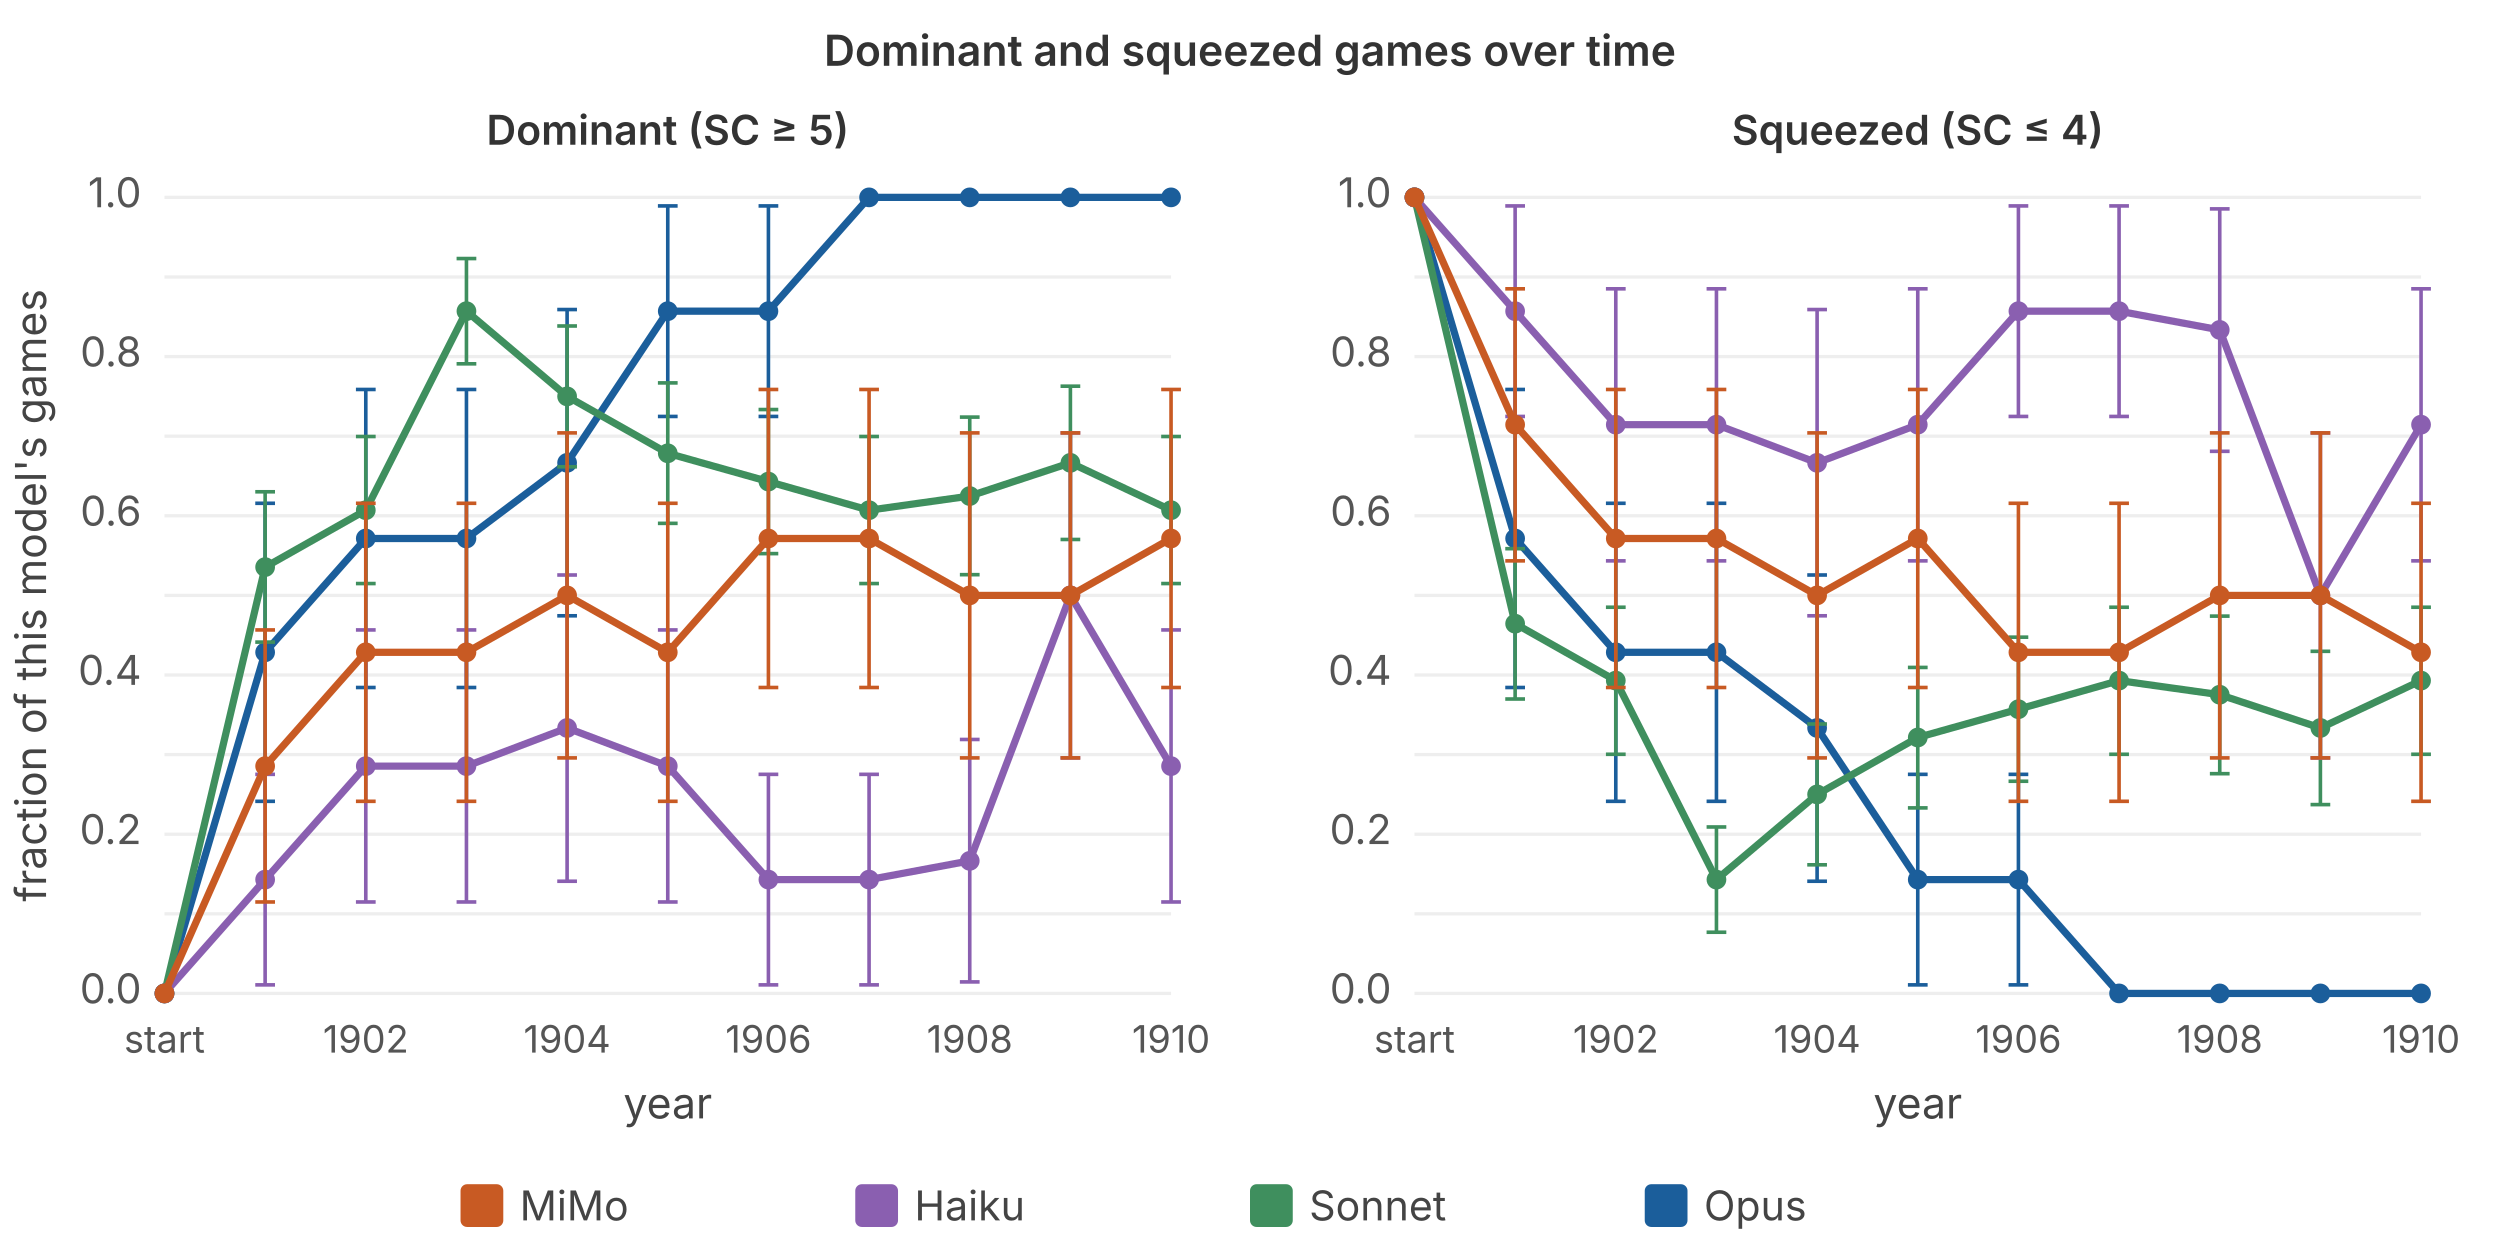
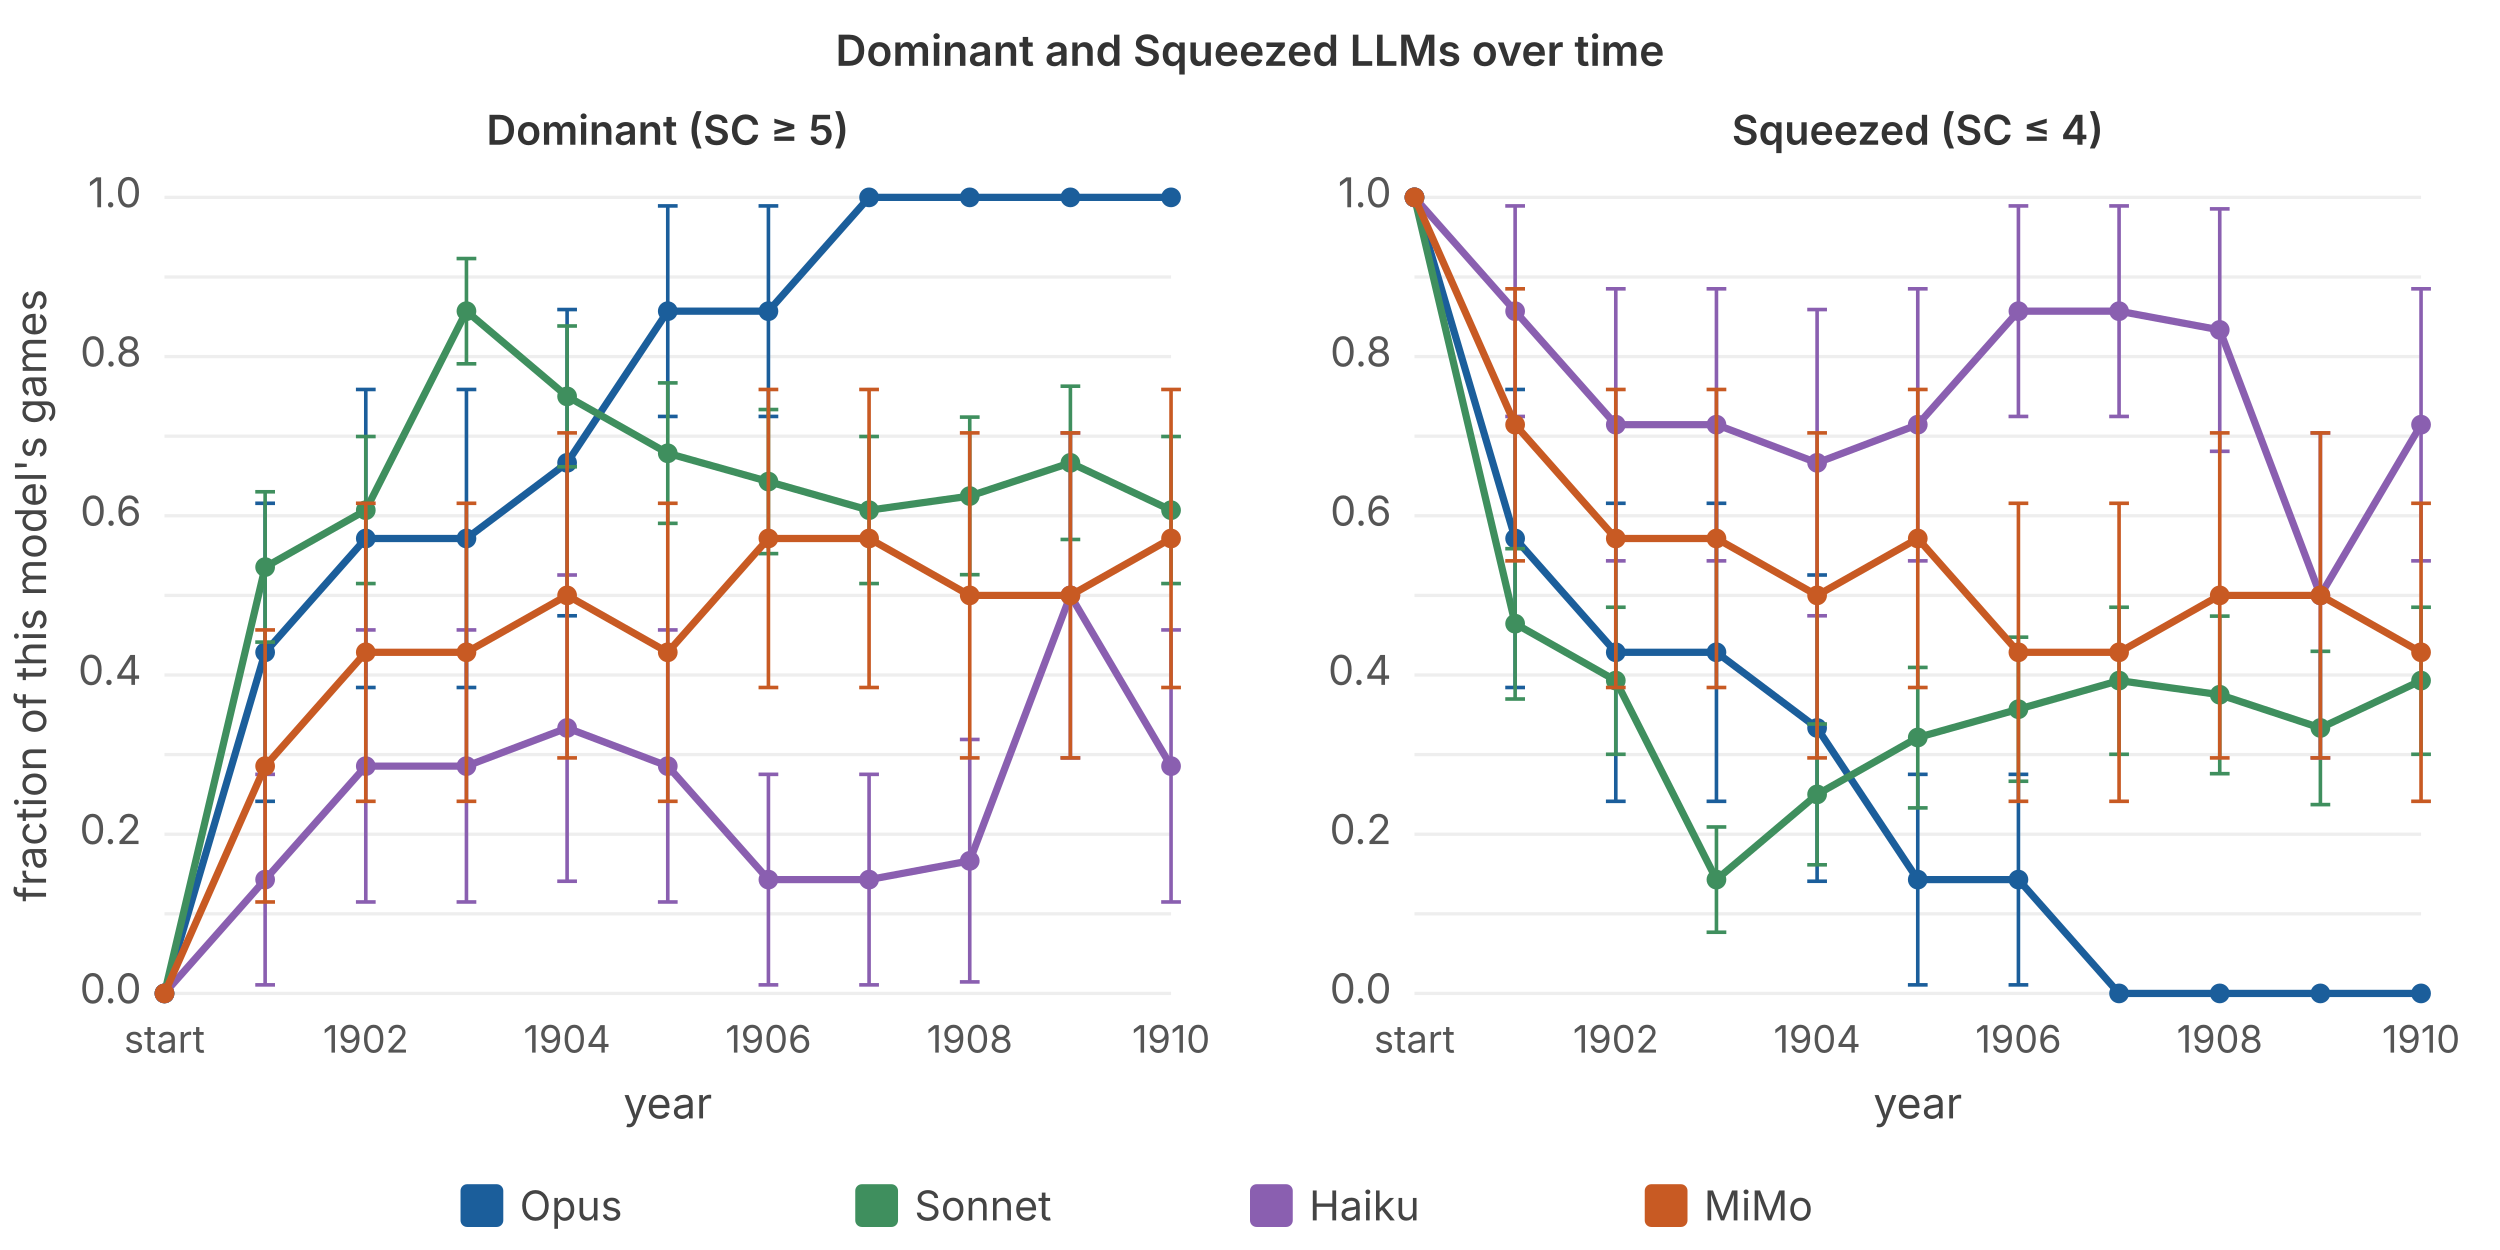
<svg xmlns="http://www.w3.org/2000/svg" viewBox="0 0 760 380" font-family="-apple-system, system-ui, sans-serif" width="760" height="380">
-   <text x="380" y="20" text-anchor="middle" font-size="13" font-weight="600" fill="#333">Dominant and squeezed games over time</text>
+   <text x="380" y="20" text-anchor="middle" font-size="13" font-weight="600" fill="#333">Dominant and Squeezed LLMs over time</text>
  <text x="14" y="181" font-size="13" fill="#444" transform="rotate(-90 14 181)" text-anchor="middle">fraction of this model's games</text>
  <text x="203" y="44" text-anchor="middle" font-size="12.5" font-weight="600" fill="#333">Dominant (SC ≥ 5)</text>
  <line x1="50.0" y1="302.0" x2="356.0" y2="302.0" stroke="#eee" stroke-width="1" />
  <text x="43.0" y="305.0" text-anchor="end" font-size="12.5" fill="#555">0.0</text>
  <line x1="50.0" y1="277.8" x2="356.0" y2="277.8" stroke="#eee" stroke-width="1" />
  <line x1="50.0" y1="253.6" x2="356.0" y2="253.6" stroke="#eee" stroke-width="1" />
  <text x="43.0" y="256.6" text-anchor="end" font-size="12.5" fill="#555">0.2</text>
  <line x1="50.0" y1="229.4" x2="356.0" y2="229.4" stroke="#eee" stroke-width="1" />
  <line x1="50.0" y1="205.2" x2="356.0" y2="205.2" stroke="#eee" stroke-width="1" />
  <text x="43.0" y="208.2" text-anchor="end" font-size="12.5" fill="#555">0.4</text>
  <line x1="50.0" y1="181.0" x2="356.0" y2="181.0" stroke="#eee" stroke-width="1" />
  <line x1="50.0" y1="156.8" x2="356.0" y2="156.8" stroke="#eee" stroke-width="1" />
  <text x="43.0" y="159.8" text-anchor="end" font-size="12.5" fill="#555">0.6</text>
  <line x1="50.0" y1="132.6" x2="356.0" y2="132.6" stroke="#eee" stroke-width="1" />
  <line x1="50.0" y1="108.4" x2="356.0" y2="108.4" stroke="#eee" stroke-width="1" />
  <text x="43.0" y="111.4" text-anchor="end" font-size="12.5" fill="#555">0.8</text>
  <line x1="50.0" y1="84.2" x2="356.0" y2="84.2" stroke="#eee" stroke-width="1" />
  <line x1="50.0" y1="60.0" x2="356.0" y2="60.0" stroke="#eee" stroke-width="1" />
  <text x="43.0" y="63.0" text-anchor="end" font-size="12.5" fill="#555">1.0</text>
  <text x="50.0" y="320" text-anchor="middle" font-size="11.5" fill="#555">start</text>
  <text x="111.2" y="320" text-anchor="middle" font-size="11.5" fill="#555">1902</text>
  <text x="172.4" y="320" text-anchor="middle" font-size="11.5" fill="#555">1904</text>
  <text x="233.6" y="320" text-anchor="middle" font-size="11.5" fill="#555">1906</text>
  <text x="294.8" y="320" text-anchor="middle" font-size="11.5" fill="#555">1908</text>
  <text x="356.0" y="320" text-anchor="middle" font-size="11.5" fill="#555">1910</text>
  <text x="203" y="340" text-anchor="middle" font-size="13" fill="#444">year</text>
  <path d="M 50.0 302.0 L 80.6 198.3 L 111.2 163.7 L 141.8 163.7 L 172.4 140.7 L 203.0 94.6 L 233.6 94.6 L 264.2 60.0 L 294.8 60.0 L 325.4 60.0 L 356.0 60.0" fill="none" stroke="#1b5e9b" stroke-width="2.2" />
  <circle cx="50.0" cy="302.0" r="3" fill="#1b5e9b" />
  <line x1="80.6" y1="153.0" x2="80.6" y2="243.6" stroke="#1b5e9b" stroke-width="1.1" />
  <line x1="77.6" y1="153.0" x2="83.6" y2="153.0" stroke="#1b5e9b" stroke-width="1.1" />
  <line x1="77.6" y1="243.6" x2="83.6" y2="243.6" stroke="#1b5e9b" stroke-width="1.1" />
  <circle cx="80.6" cy="198.3" r="3" fill="#1b5e9b" />
  <line x1="111.2" y1="118.4" x2="111.2" y2="209.0" stroke="#1b5e9b" stroke-width="1.1" />
  <line x1="108.2" y1="118.4" x2="114.2" y2="118.4" stroke="#1b5e9b" stroke-width="1.1" />
  <line x1="108.2" y1="209.0" x2="114.2" y2="209.0" stroke="#1b5e9b" stroke-width="1.1" />
  <circle cx="111.2" cy="163.7" r="3" fill="#1b5e9b" />
  <line x1="141.8" y1="118.4" x2="141.8" y2="209.0" stroke="#1b5e9b" stroke-width="1.1" />
  <line x1="138.8" y1="118.4" x2="144.8" y2="118.4" stroke="#1b5e9b" stroke-width="1.1" />
  <line x1="138.8" y1="209.0" x2="144.8" y2="209.0" stroke="#1b5e9b" stroke-width="1.1" />
  <circle cx="141.8" cy="163.7" r="3" fill="#1b5e9b" />
  <line x1="172.4" y1="94.1" x2="172.4" y2="187.2" stroke="#1b5e9b" stroke-width="1.1" />
  <line x1="169.4" y1="94.1" x2="175.4" y2="94.1" stroke="#1b5e9b" stroke-width="1.1" />
  <line x1="169.4" y1="187.2" x2="175.4" y2="187.2" stroke="#1b5e9b" stroke-width="1.1" />
  <circle cx="172.4" cy="140.7" r="3" fill="#1b5e9b" />
  <line x1="203.0" y1="62.6" x2="203.0" y2="126.6" stroke="#1b5e9b" stroke-width="1.1" />
  <line x1="200.0" y1="62.6" x2="206.0" y2="62.6" stroke="#1b5e9b" stroke-width="1.1" />
  <line x1="200.0" y1="126.6" x2="206.0" y2="126.6" stroke="#1b5e9b" stroke-width="1.1" />
  <circle cx="203.0" cy="94.6" r="3" fill="#1b5e9b" />
  <line x1="233.6" y1="62.6" x2="233.6" y2="126.6" stroke="#1b5e9b" stroke-width="1.1" />
  <line x1="230.6" y1="62.6" x2="236.6" y2="62.6" stroke="#1b5e9b" stroke-width="1.1" />
  <line x1="230.6" y1="126.6" x2="236.6" y2="126.6" stroke="#1b5e9b" stroke-width="1.1" />
  <circle cx="233.6" cy="94.6" r="3" fill="#1b5e9b" />
  <circle cx="264.2" cy="60.0" r="3" fill="#1b5e9b" />
  <circle cx="294.8" cy="60.0" r="3" fill="#1b5e9b" />
  <circle cx="325.4" cy="60.0" r="3" fill="#1b5e9b" />
  <circle cx="356.0" cy="60.0" r="3" fill="#1b5e9b" />
  <path d="M 50.0 302.0 L 80.6 172.4 L 111.2 155.1 L 141.8 94.6 L 172.4 120.5 L 203.0 137.8 L 233.6 146.4 L 264.2 155.1 L 294.8 150.8 L 325.4 140.7 L 356.0 155.1" fill="none" stroke="#3f8f5e" stroke-width="2.2" />
  <circle cx="50.0" cy="302.0" r="3" fill="#3f8f5e" />
  <line x1="80.6" y1="149.5" x2="80.6" y2="195.2" stroke="#3f8f5e" stroke-width="1.1" />
  <line x1="77.6" y1="149.5" x2="83.6" y2="149.5" stroke="#3f8f5e" stroke-width="1.1" />
  <line x1="77.6" y1="195.2" x2="83.6" y2="195.2" stroke="#3f8f5e" stroke-width="1.1" />
  <circle cx="80.6" cy="172.4" r="3" fill="#3f8f5e" />
  <line x1="111.2" y1="132.7" x2="111.2" y2="177.4" stroke="#3f8f5e" stroke-width="1.1" />
  <line x1="108.2" y1="132.7" x2="114.2" y2="132.7" stroke="#3f8f5e" stroke-width="1.1" />
  <line x1="108.2" y1="177.4" x2="114.2" y2="177.4" stroke="#3f8f5e" stroke-width="1.1" />
  <circle cx="111.2" cy="155.1" r="3" fill="#3f8f5e" />
  <line x1="141.8" y1="78.6" x2="141.8" y2="110.6" stroke="#3f8f5e" stroke-width="1.1" />
  <line x1="138.8" y1="78.6" x2="144.8" y2="78.6" stroke="#3f8f5e" stroke-width="1.1" />
  <line x1="138.8" y1="110.6" x2="144.8" y2="110.6" stroke="#3f8f5e" stroke-width="1.1" />
  <circle cx="141.8" cy="94.6" r="3" fill="#3f8f5e" />
  <line x1="172.4" y1="99.1" x2="172.4" y2="141.9" stroke="#3f8f5e" stroke-width="1.1" />
  <line x1="169.4" y1="99.1" x2="175.4" y2="99.1" stroke="#3f8f5e" stroke-width="1.1" />
  <line x1="169.4" y1="141.9" x2="175.4" y2="141.9" stroke="#3f8f5e" stroke-width="1.1" />
  <circle cx="172.4" cy="120.5" r="3" fill="#3f8f5e" />
  <line x1="203.0" y1="116.4" x2="203.0" y2="159.1" stroke="#3f8f5e" stroke-width="1.1" />
  <line x1="200.0" y1="116.4" x2="206.0" y2="116.4" stroke="#3f8f5e" stroke-width="1.1" />
  <line x1="200.0" y1="159.1" x2="206.0" y2="159.1" stroke="#3f8f5e" stroke-width="1.1" />
  <circle cx="203.0" cy="137.8" r="3" fill="#3f8f5e" />
  <line x1="233.6" y1="124.5" x2="233.6" y2="168.3" stroke="#3f8f5e" stroke-width="1.1" />
  <line x1="230.6" y1="124.5" x2="236.6" y2="124.5" stroke="#3f8f5e" stroke-width="1.1" />
  <line x1="230.6" y1="168.3" x2="236.6" y2="168.3" stroke="#3f8f5e" stroke-width="1.1" />
  <circle cx="233.6" cy="146.4" r="3" fill="#3f8f5e" />
  <line x1="264.2" y1="132.7" x2="264.2" y2="177.4" stroke="#3f8f5e" stroke-width="1.1" />
  <line x1="261.2" y1="132.7" x2="267.2" y2="132.7" stroke="#3f8f5e" stroke-width="1.1" />
  <line x1="261.2" y1="177.4" x2="267.2" y2="177.4" stroke="#3f8f5e" stroke-width="1.1" />
  <circle cx="264.2" cy="155.1" r="3" fill="#3f8f5e" />
  <line x1="294.8" y1="126.8" x2="294.8" y2="174.7" stroke="#3f8f5e" stroke-width="1.1" />
  <line x1="291.8" y1="126.8" x2="297.8" y2="126.8" stroke="#3f8f5e" stroke-width="1.1" />
  <line x1="291.8" y1="174.7" x2="297.8" y2="174.7" stroke="#3f8f5e" stroke-width="1.1" />
  <circle cx="294.8" cy="150.8" r="3" fill="#3f8f5e" />
  <line x1="325.4" y1="117.4" x2="325.4" y2="164.0" stroke="#3f8f5e" stroke-width="1.1" />
  <line x1="322.4" y1="117.4" x2="328.4" y2="117.4" stroke="#3f8f5e" stroke-width="1.1" />
  <line x1="322.4" y1="164.0" x2="328.4" y2="164.0" stroke="#3f8f5e" stroke-width="1.1" />
  <circle cx="325.4" cy="140.7" r="3" fill="#3f8f5e" />
  <line x1="356.0" y1="132.7" x2="356.0" y2="177.4" stroke="#3f8f5e" stroke-width="1.1" />
  <line x1="353.0" y1="132.7" x2="359.0" y2="132.7" stroke="#3f8f5e" stroke-width="1.1" />
  <line x1="353.0" y1="177.4" x2="359.0" y2="177.4" stroke="#3f8f5e" stroke-width="1.1" />
  <circle cx="356.0" cy="155.1" r="3" fill="#3f8f5e" />
  <path d="M 50.0 302.0 L 80.6 267.4 L 111.2 232.9 L 141.8 232.9 L 172.4 221.3 L 203.0 232.9 L 233.6 267.4 L 264.2 267.4 L 294.8 261.7 L 325.4 181.0 L 356.0 232.9" fill="none" stroke="#8a5fb0" stroke-width="2.2" />
  <circle cx="50.0" cy="302.0" r="3" fill="#8a5fb0" />
  <line x1="80.6" y1="235.4" x2="80.6" y2="299.4" stroke="#8a5fb0" stroke-width="1.1" />
  <line x1="77.6" y1="235.4" x2="83.6" y2="235.4" stroke="#8a5fb0" stroke-width="1.1" />
  <line x1="77.6" y1="299.4" x2="83.6" y2="299.4" stroke="#8a5fb0" stroke-width="1.1" />
  <circle cx="80.6" cy="267.4" r="3" fill="#8a5fb0" />
  <line x1="111.2" y1="191.5" x2="111.2" y2="274.2" stroke="#8a5fb0" stroke-width="1.1" />
  <line x1="108.2" y1="191.5" x2="114.2" y2="191.5" stroke="#8a5fb0" stroke-width="1.1" />
  <line x1="108.2" y1="274.2" x2="114.2" y2="274.2" stroke="#8a5fb0" stroke-width="1.1" />
  <circle cx="111.2" cy="232.9" r="3" fill="#8a5fb0" />
  <line x1="141.8" y1="191.5" x2="141.8" y2="274.2" stroke="#8a5fb0" stroke-width="1.1" />
  <line x1="138.8" y1="191.5" x2="144.8" y2="191.5" stroke="#8a5fb0" stroke-width="1.1" />
  <line x1="138.8" y1="274.2" x2="144.8" y2="274.2" stroke="#8a5fb0" stroke-width="1.1" />
  <circle cx="141.8" cy="232.9" r="3" fill="#8a5fb0" />
  <line x1="172.4" y1="174.8" x2="172.4" y2="267.9" stroke="#8a5fb0" stroke-width="1.1" />
  <line x1="169.4" y1="174.8" x2="175.4" y2="174.8" stroke="#8a5fb0" stroke-width="1.1" />
  <line x1="169.4" y1="267.9" x2="175.4" y2="267.9" stroke="#8a5fb0" stroke-width="1.1" />
  <circle cx="172.4" cy="221.3" r="3" fill="#8a5fb0" />
  <line x1="203.0" y1="191.5" x2="203.0" y2="274.2" stroke="#8a5fb0" stroke-width="1.1" />
  <line x1="200.0" y1="191.5" x2="206.0" y2="191.5" stroke="#8a5fb0" stroke-width="1.1" />
  <line x1="200.0" y1="274.2" x2="206.0" y2="274.2" stroke="#8a5fb0" stroke-width="1.1" />
  <circle cx="203.0" cy="232.9" r="3" fill="#8a5fb0" />
  <line x1="233.6" y1="235.4" x2="233.6" y2="299.4" stroke="#8a5fb0" stroke-width="1.1" />
  <line x1="230.6" y1="235.4" x2="236.6" y2="235.4" stroke="#8a5fb0" stroke-width="1.1" />
  <line x1="230.6" y1="299.4" x2="236.6" y2="299.4" stroke="#8a5fb0" stroke-width="1.1" />
  <circle cx="233.6" cy="267.4" r="3" fill="#8a5fb0" />
  <line x1="264.2" y1="235.4" x2="264.2" y2="299.4" stroke="#8a5fb0" stroke-width="1.1" />
  <line x1="261.2" y1="235.4" x2="267.2" y2="235.4" stroke="#8a5fb0" stroke-width="1.1" />
  <line x1="261.2" y1="299.4" x2="267.2" y2="299.4" stroke="#8a5fb0" stroke-width="1.1" />
  <circle cx="264.2" cy="267.4" r="3" fill="#8a5fb0" />
  <line x1="294.8" y1="224.8" x2="294.8" y2="298.5" stroke="#8a5fb0" stroke-width="1.1" />
  <line x1="291.8" y1="224.8" x2="297.8" y2="224.8" stroke="#8a5fb0" stroke-width="1.1" />
  <line x1="291.8" y1="298.5" x2="297.8" y2="298.5" stroke="#8a5fb0" stroke-width="1.1" />
  <circle cx="294.8" cy="261.7" r="3" fill="#8a5fb0" />
  <line x1="325.4" y1="131.6" x2="325.4" y2="230.4" stroke="#8a5fb0" stroke-width="1.1" />
  <line x1="322.4" y1="131.6" x2="328.4" y2="131.6" stroke="#8a5fb0" stroke-width="1.1" />
  <line x1="322.4" y1="230.4" x2="328.4" y2="230.4" stroke="#8a5fb0" stroke-width="1.1" />
  <circle cx="325.4" cy="181.0" r="3" fill="#8a5fb0" />
  <line x1="356.0" y1="191.5" x2="356.0" y2="274.2" stroke="#8a5fb0" stroke-width="1.1" />
  <line x1="353.0" y1="191.5" x2="359.0" y2="191.5" stroke="#8a5fb0" stroke-width="1.1" />
  <line x1="353.0" y1="274.2" x2="359.0" y2="274.2" stroke="#8a5fb0" stroke-width="1.1" />
  <circle cx="356.0" cy="232.9" r="3" fill="#8a5fb0" />
  <path d="M 50.0 302.0 L 80.6 232.9 L 111.2 198.3 L 141.8 198.3 L 172.4 181.0 L 203.0 198.3 L 233.6 163.7 L 264.2 163.7 L 294.8 181.0 L 325.4 181.0 L 356.0 163.7" fill="none" stroke="#c85a23" stroke-width="2.2" />
  <circle cx="50.0" cy="302.0" r="3" fill="#c85a23" />
  <line x1="80.6" y1="191.5" x2="80.6" y2="274.2" stroke="#c85a23" stroke-width="1.1" />
  <line x1="77.6" y1="191.5" x2="83.6" y2="191.5" stroke="#c85a23" stroke-width="1.1" />
  <line x1="77.6" y1="274.2" x2="83.6" y2="274.2" stroke="#c85a23" stroke-width="1.1" />
  <circle cx="80.6" cy="232.9" r="3" fill="#c85a23" />
  <line x1="111.2" y1="153.0" x2="111.2" y2="243.6" stroke="#c85a23" stroke-width="1.1" />
  <line x1="108.2" y1="153.0" x2="114.2" y2="153.0" stroke="#c85a23" stroke-width="1.1" />
  <line x1="108.2" y1="243.6" x2="114.2" y2="243.6" stroke="#c85a23" stroke-width="1.1" />
  <circle cx="111.2" cy="198.3" r="3" fill="#c85a23" />
  <line x1="141.8" y1="153.0" x2="141.8" y2="243.6" stroke="#c85a23" stroke-width="1.1" />
  <line x1="138.8" y1="153.0" x2="144.8" y2="153.0" stroke="#c85a23" stroke-width="1.1" />
  <line x1="138.8" y1="243.6" x2="144.8" y2="243.6" stroke="#c85a23" stroke-width="1.1" />
  <circle cx="141.8" cy="198.3" r="3" fill="#c85a23" />
  <line x1="172.4" y1="131.6" x2="172.4" y2="230.4" stroke="#c85a23" stroke-width="1.1" />
  <line x1="169.4" y1="131.6" x2="175.4" y2="131.6" stroke="#c85a23" stroke-width="1.1" />
  <line x1="169.4" y1="230.4" x2="175.4" y2="230.4" stroke="#c85a23" stroke-width="1.1" />
  <circle cx="172.4" cy="181.0" r="3" fill="#c85a23" />
  <line x1="203.0" y1="153.0" x2="203.0" y2="243.6" stroke="#c85a23" stroke-width="1.1" />
  <line x1="200.0" y1="153.0" x2="206.0" y2="153.0" stroke="#c85a23" stroke-width="1.1" />
  <line x1="200.0" y1="243.6" x2="206.0" y2="243.6" stroke="#c85a23" stroke-width="1.1" />
  <circle cx="203.0" cy="198.3" r="3" fill="#c85a23" />
  <line x1="233.6" y1="118.4" x2="233.6" y2="209.0" stroke="#c85a23" stroke-width="1.1" />
  <line x1="230.6" y1="118.4" x2="236.6" y2="118.4" stroke="#c85a23" stroke-width="1.1" />
  <line x1="230.6" y1="209.0" x2="236.6" y2="209.0" stroke="#c85a23" stroke-width="1.1" />
  <circle cx="233.6" cy="163.7" r="3" fill="#c85a23" />
  <line x1="264.2" y1="118.4" x2="264.2" y2="209.0" stroke="#c85a23" stroke-width="1.1" />
  <line x1="261.2" y1="118.4" x2="267.2" y2="118.4" stroke="#c85a23" stroke-width="1.1" />
  <line x1="261.2" y1="209.0" x2="267.2" y2="209.0" stroke="#c85a23" stroke-width="1.1" />
  <circle cx="264.2" cy="163.7" r="3" fill="#c85a23" />
  <line x1="294.8" y1="131.6" x2="294.8" y2="230.4" stroke="#c85a23" stroke-width="1.1" />
  <line x1="291.8" y1="131.6" x2="297.8" y2="131.6" stroke="#c85a23" stroke-width="1.1" />
  <line x1="291.8" y1="230.4" x2="297.8" y2="230.4" stroke="#c85a23" stroke-width="1.1" />
  <circle cx="294.8" cy="181.0" r="3" fill="#c85a23" />
  <line x1="325.4" y1="131.6" x2="325.4" y2="230.4" stroke="#c85a23" stroke-width="1.1" />
  <line x1="322.4" y1="131.6" x2="328.4" y2="131.6" stroke="#c85a23" stroke-width="1.1" />
  <line x1="322.4" y1="230.4" x2="328.4" y2="230.4" stroke="#c85a23" stroke-width="1.1" />
  <circle cx="325.4" cy="181.0" r="3" fill="#c85a23" />
  <line x1="356.0" y1="118.4" x2="356.0" y2="209.0" stroke="#c85a23" stroke-width="1.1" />
  <line x1="353.0" y1="118.4" x2="359.0" y2="118.4" stroke="#c85a23" stroke-width="1.1" />
  <line x1="353.0" y1="209.0" x2="359.0" y2="209.0" stroke="#c85a23" stroke-width="1.1" />
  <circle cx="356.0" cy="163.7" r="3" fill="#c85a23" />
  <text x="583" y="44" text-anchor="middle" font-size="12.5" font-weight="600" fill="#333">Squeezed (SC ≤ 4)</text>
  <line x1="430.0" y1="302.0" x2="736.0" y2="302.0" stroke="#eee" stroke-width="1" />
  <text x="423.0" y="305.0" text-anchor="end" font-size="12.5" fill="#555">0.0</text>
  <line x1="430.0" y1="277.8" x2="736.0" y2="277.8" stroke="#eee" stroke-width="1" />
  <line x1="430.0" y1="253.6" x2="736.0" y2="253.6" stroke="#eee" stroke-width="1" />
  <text x="423.0" y="256.6" text-anchor="end" font-size="12.5" fill="#555">0.2</text>
  <line x1="430.0" y1="229.4" x2="736.0" y2="229.4" stroke="#eee" stroke-width="1" />
  <line x1="430.0" y1="205.2" x2="736.0" y2="205.2" stroke="#eee" stroke-width="1" />
  <text x="423.0" y="208.2" text-anchor="end" font-size="12.5" fill="#555">0.4</text>
  <line x1="430.0" y1="181.0" x2="736.0" y2="181.0" stroke="#eee" stroke-width="1" />
  <line x1="430.0" y1="156.8" x2="736.0" y2="156.8" stroke="#eee" stroke-width="1" />
  <text x="423.0" y="159.8" text-anchor="end" font-size="12.5" fill="#555">0.6</text>
  <line x1="430.0" y1="132.6" x2="736.0" y2="132.6" stroke="#eee" stroke-width="1" />
  <line x1="430.0" y1="108.4" x2="736.0" y2="108.4" stroke="#eee" stroke-width="1" />
  <text x="423.0" y="111.4" text-anchor="end" font-size="12.5" fill="#555">0.8</text>
  <line x1="430.0" y1="84.2" x2="736.0" y2="84.2" stroke="#eee" stroke-width="1" />
  <line x1="430.0" y1="60.0" x2="736.0" y2="60.0" stroke="#eee" stroke-width="1" />
  <text x="423.0" y="63.0" text-anchor="end" font-size="12.5" fill="#555">1.0</text>
  <text x="430.0" y="320" text-anchor="middle" font-size="11.5" fill="#555">start</text>
  <text x="491.2" y="320" text-anchor="middle" font-size="11.5" fill="#555">1902</text>
  <text x="552.4" y="320" text-anchor="middle" font-size="11.5" fill="#555">1904</text>
  <text x="613.6" y="320" text-anchor="middle" font-size="11.5" fill="#555">1906</text>
  <text x="674.8" y="320" text-anchor="middle" font-size="11.5" fill="#555">1908</text>
  <text x="736.0" y="320" text-anchor="middle" font-size="11.5" fill="#555">1910</text>
  <text x="583" y="340" text-anchor="middle" font-size="13" fill="#444">year</text>
  <path d="M 430.0 60.0 L 460.6 163.7 L 491.2 198.3 L 521.8 198.3 L 552.4 221.3 L 583.0 267.4 L 613.6 267.4 L 644.2 302.0 L 674.8 302.0 L 705.4 302.0 L 736.0 302.0" fill="none" stroke="#1b5e9b" stroke-width="2.2" />
  <circle cx="430.0" cy="60.0" r="3" fill="#1b5e9b" />
  <line x1="460.6" y1="118.4" x2="460.6" y2="209.0" stroke="#1b5e9b" stroke-width="1.1" />
  <line x1="457.6" y1="118.4" x2="463.6" y2="118.4" stroke="#1b5e9b" stroke-width="1.1" />
  <line x1="457.6" y1="209.0" x2="463.6" y2="209.0" stroke="#1b5e9b" stroke-width="1.1" />
  <circle cx="460.6" cy="163.7" r="3" fill="#1b5e9b" />
  <line x1="491.2" y1="153.0" x2="491.2" y2="243.6" stroke="#1b5e9b" stroke-width="1.1" />
  <line x1="488.2" y1="153.0" x2="494.2" y2="153.0" stroke="#1b5e9b" stroke-width="1.1" />
  <line x1="488.2" y1="243.6" x2="494.2" y2="243.6" stroke="#1b5e9b" stroke-width="1.1" />
  <circle cx="491.2" cy="198.3" r="3" fill="#1b5e9b" />
  <line x1="521.8" y1="153.0" x2="521.8" y2="243.6" stroke="#1b5e9b" stroke-width="1.1" />
  <line x1="518.8" y1="153.0" x2="524.8" y2="153.0" stroke="#1b5e9b" stroke-width="1.1" />
  <line x1="518.8" y1="243.6" x2="524.8" y2="243.6" stroke="#1b5e9b" stroke-width="1.1" />
  <circle cx="521.8" cy="198.3" r="3" fill="#1b5e9b" />
  <line x1="552.4" y1="174.8" x2="552.4" y2="267.9" stroke="#1b5e9b" stroke-width="1.1" />
  <line x1="549.4" y1="174.8" x2="555.4" y2="174.8" stroke="#1b5e9b" stroke-width="1.1" />
  <line x1="549.4" y1="267.9" x2="555.4" y2="267.9" stroke="#1b5e9b" stroke-width="1.1" />
  <circle cx="552.4" cy="221.3" r="3" fill="#1b5e9b" />
  <line x1="583.0" y1="235.4" x2="583.0" y2="299.4" stroke="#1b5e9b" stroke-width="1.1" />
  <line x1="580.0" y1="235.4" x2="586.0" y2="235.4" stroke="#1b5e9b" stroke-width="1.1" />
  <line x1="580.0" y1="299.4" x2="586.0" y2="299.4" stroke="#1b5e9b" stroke-width="1.1" />
  <circle cx="583.0" cy="267.4" r="3" fill="#1b5e9b" />
  <line x1="613.6" y1="235.4" x2="613.6" y2="299.4" stroke="#1b5e9b" stroke-width="1.1" />
  <line x1="610.6" y1="235.4" x2="616.6" y2="235.4" stroke="#1b5e9b" stroke-width="1.1" />
  <line x1="610.6" y1="299.4" x2="616.6" y2="299.4" stroke="#1b5e9b" stroke-width="1.1" />
  <circle cx="613.6" cy="267.4" r="3" fill="#1b5e9b" />
  <circle cx="644.2" cy="302.0" r="3" fill="#1b5e9b" />
  <circle cx="674.8" cy="302.0" r="3" fill="#1b5e9b" />
  <circle cx="705.4" cy="302.0" r="3" fill="#1b5e9b" />
  <circle cx="736.0" cy="302.0" r="3" fill="#1b5e9b" />
  <path d="M 430.0 60.0 L 460.6 189.6 L 491.2 206.9 L 521.8 267.4 L 552.4 241.5 L 583.0 224.2 L 613.6 215.6 L 644.2 206.9 L 674.8 211.2 L 705.4 221.3 L 736.0 206.9" fill="none" stroke="#3f8f5e" stroke-width="2.2" />
  <circle cx="430.0" cy="60.0" r="3" fill="#3f8f5e" />
  <line x1="460.6" y1="166.8" x2="460.6" y2="212.5" stroke="#3f8f5e" stroke-width="1.1" />
  <line x1="457.6" y1="166.8" x2="463.6" y2="166.8" stroke="#3f8f5e" stroke-width="1.1" />
  <line x1="457.6" y1="212.5" x2="463.6" y2="212.5" stroke="#3f8f5e" stroke-width="1.1" />
  <circle cx="460.6" cy="189.6" r="3" fill="#3f8f5e" />
  <line x1="491.2" y1="184.6" x2="491.2" y2="229.3" stroke="#3f8f5e" stroke-width="1.1" />
  <line x1="488.2" y1="184.6" x2="494.2" y2="184.6" stroke="#3f8f5e" stroke-width="1.1" />
  <line x1="488.2" y1="229.3" x2="494.2" y2="229.3" stroke="#3f8f5e" stroke-width="1.1" />
  <circle cx="491.2" cy="206.9" r="3" fill="#3f8f5e" />
  <line x1="521.8" y1="251.4" x2="521.8" y2="283.4" stroke="#3f8f5e" stroke-width="1.1" />
  <line x1="518.8" y1="251.4" x2="524.8" y2="251.4" stroke="#3f8f5e" stroke-width="1.1" />
  <line x1="518.8" y1="283.4" x2="524.8" y2="283.4" stroke="#3f8f5e" stroke-width="1.1" />
  <circle cx="521.8" cy="267.4" r="3" fill="#3f8f5e" />
  <line x1="552.4" y1="220.1" x2="552.4" y2="262.9" stroke="#3f8f5e" stroke-width="1.1" />
  <line x1="549.4" y1="220.1" x2="555.4" y2="220.1" stroke="#3f8f5e" stroke-width="1.1" />
  <line x1="549.4" y1="262.9" x2="555.4" y2="262.9" stroke="#3f8f5e" stroke-width="1.1" />
  <circle cx="552.4" cy="241.5" r="3" fill="#3f8f5e" />
  <line x1="583.0" y1="202.9" x2="583.0" y2="245.6" stroke="#3f8f5e" stroke-width="1.1" />
  <line x1="580.0" y1="202.9" x2="586.0" y2="202.9" stroke="#3f8f5e" stroke-width="1.1" />
  <line x1="580.0" y1="245.6" x2="586.0" y2="245.6" stroke="#3f8f5e" stroke-width="1.1" />
  <circle cx="583.0" cy="224.2" r="3" fill="#3f8f5e" />
  <line x1="613.6" y1="193.7" x2="613.6" y2="237.5" stroke="#3f8f5e" stroke-width="1.1" />
  <line x1="610.6" y1="193.7" x2="616.6" y2="193.7" stroke="#3f8f5e" stroke-width="1.1" />
  <line x1="610.6" y1="237.5" x2="616.6" y2="237.5" stroke="#3f8f5e" stroke-width="1.1" />
  <circle cx="613.6" cy="215.6" r="3" fill="#3f8f5e" />
  <line x1="644.2" y1="184.6" x2="644.2" y2="229.3" stroke="#3f8f5e" stroke-width="1.1" />
  <line x1="641.2" y1="184.6" x2="647.2" y2="184.6" stroke="#3f8f5e" stroke-width="1.1" />
  <line x1="641.2" y1="229.3" x2="647.2" y2="229.3" stroke="#3f8f5e" stroke-width="1.1" />
  <circle cx="644.2" cy="206.9" r="3" fill="#3f8f5e" />
  <line x1="674.8" y1="187.3" x2="674.8" y2="235.2" stroke="#3f8f5e" stroke-width="1.1" />
  <line x1="671.8" y1="187.3" x2="677.8" y2="187.3" stroke="#3f8f5e" stroke-width="1.1" />
  <line x1="671.8" y1="235.2" x2="677.8" y2="235.2" stroke="#3f8f5e" stroke-width="1.1" />
  <circle cx="674.8" cy="211.2" r="3" fill="#3f8f5e" />
  <line x1="705.4" y1="198.0" x2="705.4" y2="244.6" stroke="#3f8f5e" stroke-width="1.1" />
  <line x1="702.4" y1="198.0" x2="708.4" y2="198.0" stroke="#3f8f5e" stroke-width="1.1" />
  <line x1="702.4" y1="244.6" x2="708.4" y2="244.6" stroke="#3f8f5e" stroke-width="1.1" />
  <circle cx="705.4" cy="221.3" r="3" fill="#3f8f5e" />
  <line x1="736.0" y1="184.6" x2="736.0" y2="229.3" stroke="#3f8f5e" stroke-width="1.1" />
  <line x1="733.0" y1="184.6" x2="739.0" y2="184.6" stroke="#3f8f5e" stroke-width="1.1" />
  <line x1="733.0" y1="229.3" x2="739.0" y2="229.3" stroke="#3f8f5e" stroke-width="1.1" />
  <circle cx="736.0" cy="206.9" r="3" fill="#3f8f5e" />
  <path d="M 430.0 60.0 L 460.6 94.6 L 491.2 129.1 L 521.8 129.1 L 552.4 140.7 L 583.0 129.1 L 613.6 94.6 L 644.2 94.6 L 674.8 100.3 L 705.4 181.0 L 736.0 129.1" fill="none" stroke="#8a5fb0" stroke-width="2.2" />
  <circle cx="430.0" cy="60.0" r="3" fill="#8a5fb0" />
  <line x1="460.6" y1="62.6" x2="460.6" y2="126.6" stroke="#8a5fb0" stroke-width="1.1" />
  <line x1="457.6" y1="62.6" x2="463.6" y2="62.6" stroke="#8a5fb0" stroke-width="1.1" />
  <line x1="457.6" y1="126.6" x2="463.6" y2="126.6" stroke="#8a5fb0" stroke-width="1.1" />
  <circle cx="460.6" cy="94.6" r="3" fill="#8a5fb0" />
  <line x1="491.2" y1="87.8" x2="491.2" y2="170.5" stroke="#8a5fb0" stroke-width="1.1" />
  <line x1="488.2" y1="87.8" x2="494.2" y2="87.8" stroke="#8a5fb0" stroke-width="1.1" />
  <line x1="488.2" y1="170.5" x2="494.2" y2="170.5" stroke="#8a5fb0" stroke-width="1.1" />
  <circle cx="491.2" cy="129.1" r="3" fill="#8a5fb0" />
  <line x1="521.8" y1="87.8" x2="521.8" y2="170.5" stroke="#8a5fb0" stroke-width="1.1" />
  <line x1="518.8" y1="87.8" x2="524.8" y2="87.8" stroke="#8a5fb0" stroke-width="1.1" />
  <line x1="518.8" y1="170.5" x2="524.8" y2="170.5" stroke="#8a5fb0" stroke-width="1.1" />
  <circle cx="521.8" cy="129.1" r="3" fill="#8a5fb0" />
  <line x1="552.4" y1="94.1" x2="552.4" y2="187.2" stroke="#8a5fb0" stroke-width="1.1" />
  <line x1="549.4" y1="94.1" x2="555.4" y2="94.1" stroke="#8a5fb0" stroke-width="1.1" />
  <line x1="549.4" y1="187.2" x2="555.4" y2="187.2" stroke="#8a5fb0" stroke-width="1.1" />
  <circle cx="552.4" cy="140.7" r="3" fill="#8a5fb0" />
  <line x1="583.0" y1="87.8" x2="583.0" y2="170.5" stroke="#8a5fb0" stroke-width="1.1" />
  <line x1="580.0" y1="87.8" x2="586.0" y2="87.8" stroke="#8a5fb0" stroke-width="1.1" />
  <line x1="580.0" y1="170.5" x2="586.0" y2="170.5" stroke="#8a5fb0" stroke-width="1.1" />
  <circle cx="583.0" cy="129.1" r="3" fill="#8a5fb0" />
  <line x1="613.6" y1="62.6" x2="613.6" y2="126.6" stroke="#8a5fb0" stroke-width="1.1" />
  <line x1="610.6" y1="62.6" x2="616.6" y2="62.6" stroke="#8a5fb0" stroke-width="1.1" />
  <line x1="610.6" y1="126.6" x2="616.6" y2="126.6" stroke="#8a5fb0" stroke-width="1.1" />
  <circle cx="613.6" cy="94.6" r="3" fill="#8a5fb0" />
  <line x1="644.2" y1="62.6" x2="644.2" y2="126.6" stroke="#8a5fb0" stroke-width="1.1" />
  <line x1="641.2" y1="62.6" x2="647.2" y2="62.6" stroke="#8a5fb0" stroke-width="1.1" />
  <line x1="641.2" y1="126.6" x2="647.2" y2="126.6" stroke="#8a5fb0" stroke-width="1.1" />
  <circle cx="644.2" cy="94.6" r="3" fill="#8a5fb0" />
  <line x1="674.8" y1="63.5" x2="674.8" y2="137.2" stroke="#8a5fb0" stroke-width="1.1" />
  <line x1="671.8" y1="63.5" x2="677.8" y2="63.5" stroke="#8a5fb0" stroke-width="1.1" />
  <line x1="671.8" y1="137.2" x2="677.8" y2="137.2" stroke="#8a5fb0" stroke-width="1.1" />
  <circle cx="674.8" cy="100.3" r="3" fill="#8a5fb0" />
  <line x1="705.4" y1="131.6" x2="705.4" y2="230.4" stroke="#8a5fb0" stroke-width="1.1" />
  <line x1="702.4" y1="131.6" x2="708.4" y2="131.6" stroke="#8a5fb0" stroke-width="1.1" />
  <line x1="702.4" y1="230.4" x2="708.4" y2="230.4" stroke="#8a5fb0" stroke-width="1.1" />
  <circle cx="705.4" cy="181.0" r="3" fill="#8a5fb0" />
  <line x1="736.0" y1="87.8" x2="736.0" y2="170.5" stroke="#8a5fb0" stroke-width="1.1" />
  <line x1="733.0" y1="87.8" x2="739.0" y2="87.8" stroke="#8a5fb0" stroke-width="1.1" />
  <line x1="733.0" y1="170.5" x2="739.0" y2="170.5" stroke="#8a5fb0" stroke-width="1.1" />
  <circle cx="736.0" cy="129.1" r="3" fill="#8a5fb0" />
  <path d="M 430.0 60.0 L 460.6 129.1 L 491.2 163.7 L 521.8 163.7 L 552.4 181.0 L 583.0 163.7 L 613.6 198.3 L 644.2 198.3 L 674.8 181.0 L 705.4 181.0 L 736.0 198.3" fill="none" stroke="#c85a23" stroke-width="2.2" />
  <circle cx="430.0" cy="60.0" r="3" fill="#c85a23" />
  <line x1="460.6" y1="87.8" x2="460.6" y2="170.5" stroke="#c85a23" stroke-width="1.1" />
  <line x1="457.6" y1="87.8" x2="463.6" y2="87.8" stroke="#c85a23" stroke-width="1.1" />
  <line x1="457.6" y1="170.5" x2="463.6" y2="170.5" stroke="#c85a23" stroke-width="1.1" />
  <circle cx="460.6" cy="129.1" r="3" fill="#c85a23" />
  <line x1="491.2" y1="118.4" x2="491.2" y2="209.0" stroke="#c85a23" stroke-width="1.1" />
  <line x1="488.2" y1="118.4" x2="494.2" y2="118.4" stroke="#c85a23" stroke-width="1.1" />
  <line x1="488.2" y1="209.0" x2="494.2" y2="209.0" stroke="#c85a23" stroke-width="1.1" />
  <circle cx="491.2" cy="163.7" r="3" fill="#c85a23" />
  <line x1="521.8" y1="118.4" x2="521.8" y2="209.0" stroke="#c85a23" stroke-width="1.1" />
  <line x1="518.8" y1="118.4" x2="524.8" y2="118.4" stroke="#c85a23" stroke-width="1.1" />
  <line x1="518.8" y1="209.0" x2="524.8" y2="209.0" stroke="#c85a23" stroke-width="1.1" />
  <circle cx="521.8" cy="163.7" r="3" fill="#c85a23" />
  <line x1="552.4" y1="131.6" x2="552.4" y2="230.4" stroke="#c85a23" stroke-width="1.1" />
  <line x1="549.4" y1="131.6" x2="555.4" y2="131.6" stroke="#c85a23" stroke-width="1.1" />
  <line x1="549.4" y1="230.4" x2="555.4" y2="230.4" stroke="#c85a23" stroke-width="1.1" />
  <circle cx="552.4" cy="181.0" r="3" fill="#c85a23" />
  <line x1="583.0" y1="118.4" x2="583.0" y2="209.0" stroke="#c85a23" stroke-width="1.1" />
  <line x1="580.0" y1="118.4" x2="586.0" y2="118.4" stroke="#c85a23" stroke-width="1.1" />
  <line x1="580.0" y1="209.0" x2="586.0" y2="209.0" stroke="#c85a23" stroke-width="1.1" />
  <circle cx="583.0" cy="163.7" r="3" fill="#c85a23" />
  <line x1="613.6" y1="153.0" x2="613.6" y2="243.6" stroke="#c85a23" stroke-width="1.1" />
  <line x1="610.6" y1="153.0" x2="616.6" y2="153.0" stroke="#c85a23" stroke-width="1.1" />
  <line x1="610.6" y1="243.6" x2="616.6" y2="243.6" stroke="#c85a23" stroke-width="1.1" />
  <circle cx="613.6" cy="198.3" r="3" fill="#c85a23" />
  <line x1="644.2" y1="153.0" x2="644.2" y2="243.6" stroke="#c85a23" stroke-width="1.1" />
  <line x1="641.2" y1="153.0" x2="647.2" y2="153.0" stroke="#c85a23" stroke-width="1.1" />
  <line x1="641.2" y1="243.6" x2="647.2" y2="243.6" stroke="#c85a23" stroke-width="1.1" />
  <circle cx="644.2" cy="198.3" r="3" fill="#c85a23" />
  <line x1="674.8" y1="131.6" x2="674.8" y2="230.4" stroke="#c85a23" stroke-width="1.1" />
  <line x1="671.8" y1="131.6" x2="677.8" y2="131.6" stroke="#c85a23" stroke-width="1.1" />
  <line x1="671.8" y1="230.4" x2="677.8" y2="230.4" stroke="#c85a23" stroke-width="1.1" />
  <circle cx="674.8" cy="181.0" r="3" fill="#c85a23" />
  <line x1="705.4" y1="131.6" x2="705.4" y2="230.4" stroke="#c85a23" stroke-width="1.1" />
  <line x1="702.4" y1="131.6" x2="708.4" y2="131.6" stroke="#c85a23" stroke-width="1.1" />
  <line x1="702.4" y1="230.4" x2="708.4" y2="230.4" stroke="#c85a23" stroke-width="1.1" />
  <circle cx="705.4" cy="181.0" r="3" fill="#c85a23" />
  <line x1="736.0" y1="153.0" x2="736.0" y2="243.6" stroke="#c85a23" stroke-width="1.1" />
  <line x1="733.0" y1="153.0" x2="739.0" y2="153.0" stroke="#c85a23" stroke-width="1.1" />
  <line x1="733.0" y1="243.6" x2="739.0" y2="243.6" stroke="#c85a23" stroke-width="1.1" />
  <circle cx="736.0" cy="198.3" r="3" fill="#c85a23" />
-   <rect x="140" y="360" width="13" height="13" rx="2" fill="#c85a23" />
-   <text x="158" y="371" font-size="12.5" fill="#444">MiMo</text>
-   <rect x="260" y="360" width="13" height="13" rx="2" fill="#8a5fb0" />
-   <text x="278" y="371" font-size="12.5" fill="#444">Haiku</text>
-   <rect x="380" y="360" width="13" height="13" rx="2" fill="#3f8f5e" />
-   <text x="398" y="371" font-size="12.5" fill="#444">Sonnet</text>
-   <rect x="500" y="360" width="13" height="13" rx="2" fill="#1b5e9b" />
-   <text x="518" y="371" font-size="12.5" fill="#444">Opus</text>
+   <rect x="140" y="360" width="13" height="13" rx="2" fill="#1b5e9b" />
+   <text x="158" y="371" font-size="12.5" fill="#444">Opus</text>
+   <rect x="260" y="360" width="13" height="13" rx="2" fill="#3f8f5e" />
+   <text x="278" y="371" font-size="12.5" fill="#444">Sonnet</text>
+   <rect x="380" y="360" width="13" height="13" rx="2" fill="#8a5fb0" />
+   <text x="398" y="371" font-size="12.5" fill="#444">Haiku</text>
+   <rect x="500" y="360" width="13" height="13" rx="2" fill="#c85a23" />
+   <text x="518" y="371" font-size="12.5" fill="#444">MiMo</text>
</svg>
